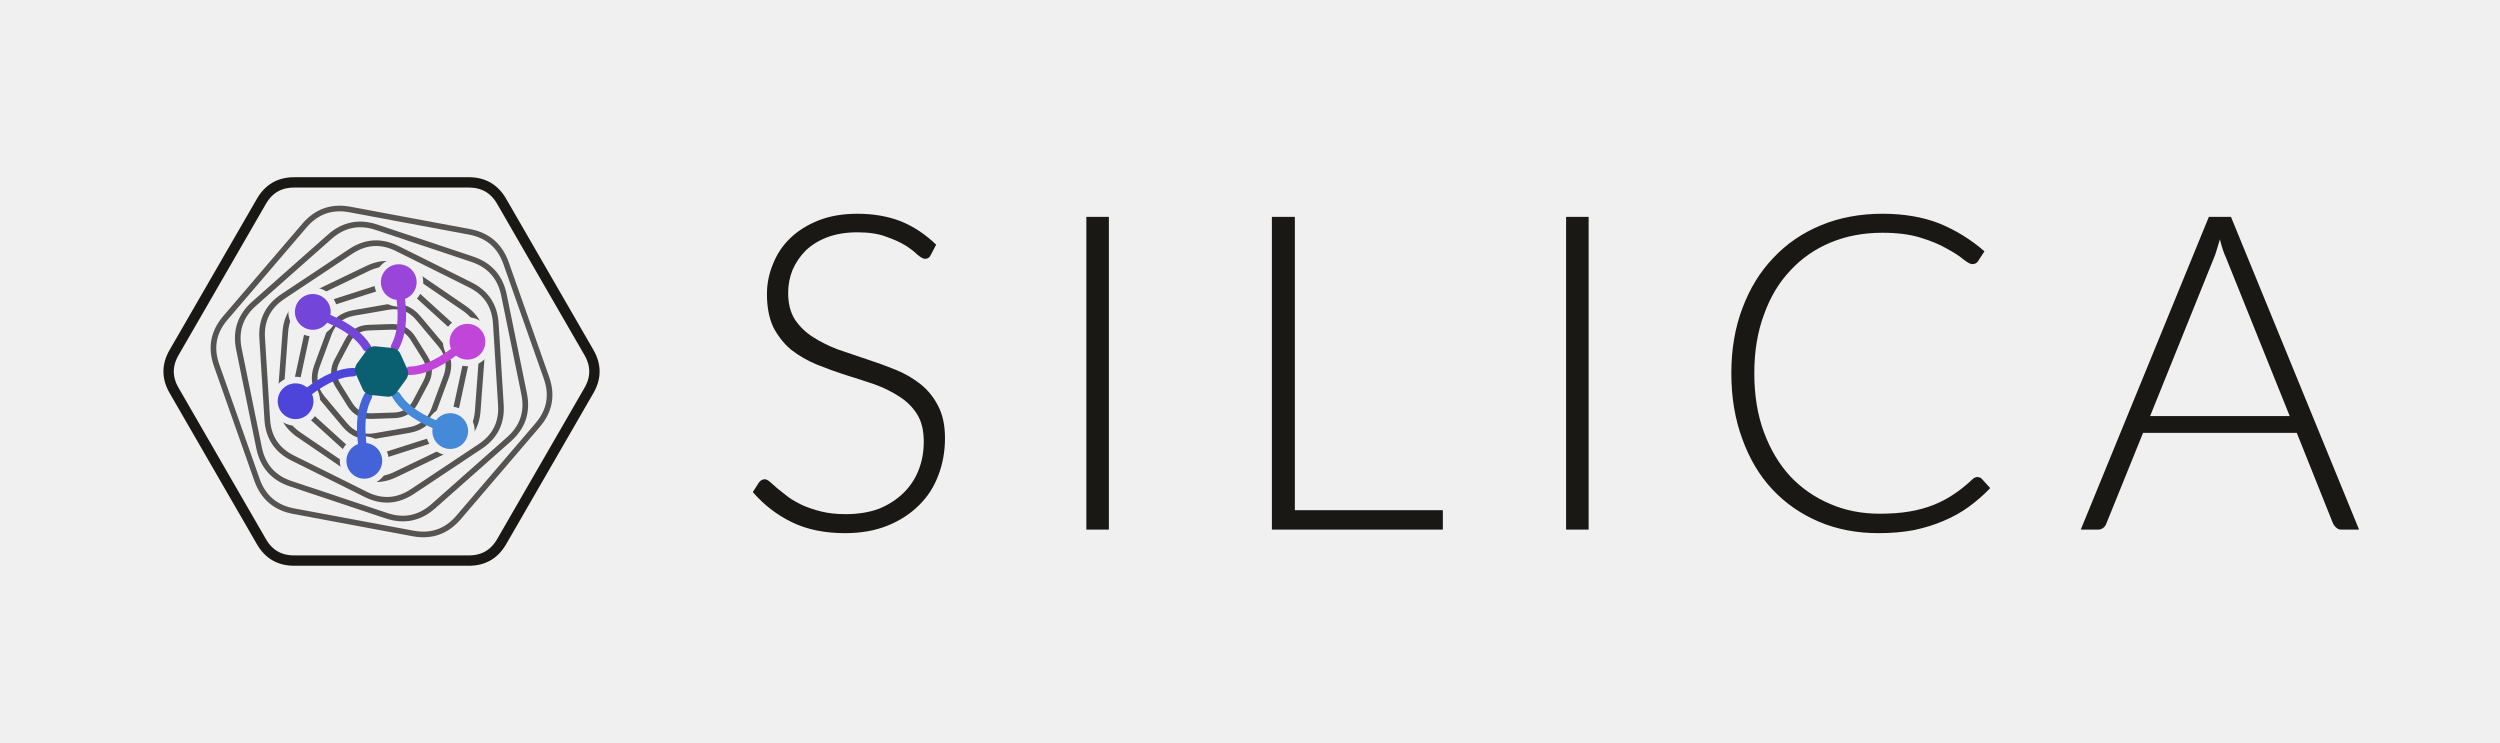
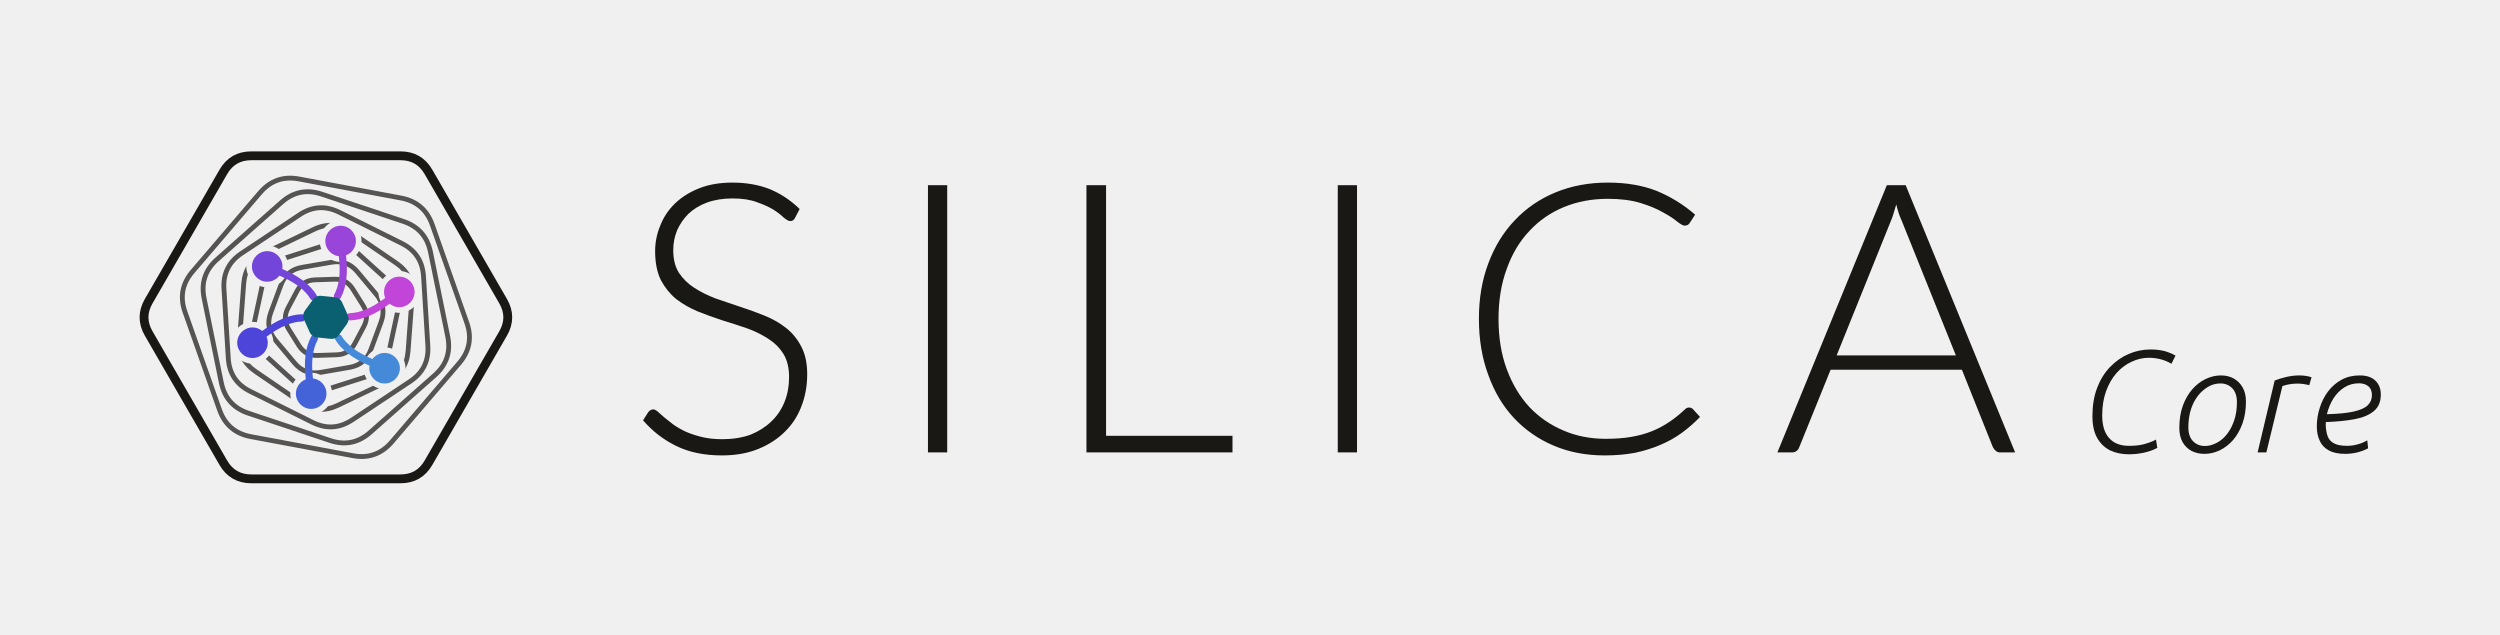
- <svg xmlns="http://www.w3.org/2000/svg" viewBox="0 0 498 148" width="498" height="148" role="img" aria-label="Silica">
+ <svg xmlns="http://www.w3.org/2000/svg" viewBox="0 0 583 148" width="583" height="148" role="img" aria-label="Silica Core">
  <svg x="28" y="26" width="96" height="96" viewBox="0 0 512 512" color="#1A1815">
    <defs>
      <mask id="mark-h" maskUnits="userSpaceOnUse" x="0" y="0" width="512" height="512">
        <rect width="512" height="512" fill="#fff" />
        <circle cx="329.0" cy="319.3" r="26.0" fill="#000" />
        <circle cx="237.7" cy="350.9" r="26.0" fill="#000" />
        <circle cx="164.7" cy="287.6" r="26.0" fill="#000" />
        <circle cx="183.0" cy="192.7" r="26.0" fill="#000" />
        <circle cx="274.3" cy="161.1" r="26.0" fill="#000" />
        <circle cx="347.3" cy="224.4" r="26.0" fill="#000" />
        <circle cx="256.0" cy="256.0" r="35.0" fill="#000" />
      </mask>
    </defs>
    <path d="M476.4 235.9Q488.0 256.0 476.4 276.1L383.6 436.8Q372.0 456.9 348.8 456.9L163.2 456.9Q140.0 456.9 128.4 436.8L35.6 276.1Q24.0 256.0 35.6 235.9L128.4 75.2Q140.0 55.1 163.2 55.1L348.8 55.1Q372.0 55.1 383.6 75.2Z" fill="none" stroke="currentColor" stroke-width="11" stroke-linejoin="round" />
    <g mask="url(#mark-h)" fill="none" stroke="currentColor" stroke-width="6" stroke-linejoin="round" opacity=".72">
      <path d="M431.2 262.6Q441.1 290.5 421.8 313.0L337.9 411.0Q318.6 433.5 289.6 428.1L162.7 404.4Q133.6 399.0 123.7 371.1L80.8 249.4Q70.9 221.5 90.2 199.0L174.1 101.0Q193.4 78.5 222.4 83.9L349.3 107.6Q378.4 113.0 388.3 140.9Z" />
      <path d="M407.5 279.7Q413.4 308.6 391.3 328.1L311.2 399.0Q289.1 418.6 261.2 409.2L159.7 375.3Q131.8 366.0 125.9 337.1L104.5 232.3Q98.6 203.4 120.7 183.9L200.8 113.0Q222.9 93.4 250.8 102.8L352.3 136.7Q380.2 146.0 386.1 174.9Z" />
      <path d="M382.8 291.5Q384.6 319.8 360.9 335.6L288.7 383.6Q265.0 399.3 239.5 386.7L161.9 348.1Q136.4 335.5 134.6 307.1L129.2 220.5Q127.4 192.2 151.1 176.4L223.3 128.4Q247.0 112.7 272.5 125.3L350.1 163.9Q375.6 176.5 377.4 204.9Z" />
      <path d="M358.2 298.0Q356.2 324.4 332.3 335.9L270.7 365.5Q246.9 376.9 225.0 362.0L168.6 323.5Q146.7 308.6 148.7 282.1L153.8 214.0Q155.8 187.6 179.7 176.1L241.3 146.5Q265.1 135.1 287.0 150.0L343.4 188.5Q365.3 203.4 363.3 229.9Z" />
      <path d="M334.3 299.4Q329.3 322.5 306.8 329.7L257.5 345.5Q235.0 352.7 217.5 336.8L179.3 302.1Q161.8 286.2 166.8 263.1L177.7 212.6Q182.7 189.5 205.2 182.3L254.5 166.5Q277.0 159.3 294.5 175.2L332.7 209.9Q350.2 225.8 345.2 248.9Z" />
      <path d="M311.9 296.2Q305.1 314.8 285.5 318.2L249.2 324.5Q229.6 327.9 216.9 312.7L193.2 284.4Q180.5 269.1 187.3 250.4L200.1 215.8Q206.9 197.2 226.5 193.8L262.8 187.5Q282.4 184.1 295.1 199.3L318.8 227.6Q331.5 242.9 324.7 261.6Z" />
      <path d="M291.9 288.7Q284.7 302.1 269.5 302.6L245.6 303.4Q230.4 303.9 222.4 291.0L209.7 270.7Q201.7 257.8 208.9 244.4L220.1 223.3Q227.3 209.9 242.5 209.4L266.4 208.6Q281.6 208.1 289.6 221.0L302.3 241.3Q310.3 254.2 303.1 267.6Z" />
      <path d="M274.7 277.5Q269.0 285.2 259.5 284.2L246.7 282.9Q237.2 281.9 233.3 273.1L228.1 261.4Q224.2 252.7 229.8 244.9L237.3 234.5Q243.0 226.8 252.5 227.8L265.3 229.1Q274.8 230.1 278.7 238.9L283.9 250.6Q287.8 259.3 282.2 267.1Z" />
    </g>
    <g fill="none" stroke="currentColor" stroke-width="9" stroke-linecap="round">
      <path class="n0" stroke="#458AD9" d="M271.6 281.6 Q282.4 299.3 311.6 311.8" />
      <path class="n1" stroke="#4563D9" d="M241.6 282.3 Q231.7 300.5 235.4 332.0" />
      <path class="n2" stroke="#4D45D9" d="M226.0 256.7 Q205.3 257.2 179.9 276.2" />
      <path class="n3" stroke="#7445D9" d="M240.4 230.4 Q229.6 212.7 200.4 200.2" />
      <path class="n4" stroke="#9A45D9" d="M270.4 229.7 Q280.3 211.5 276.6 180.0" />
      <path class="n5" stroke="#C145D9" d="M286.0 255.3 Q306.7 254.8 332.1 235.8" />
    </g>
    <g fill="currentColor">
      <circle cx="329.0" cy="319.3" r="19.0" class="n0" fill="#458AD9" />
      <circle cx="237.7" cy="350.9" r="19.0" class="n1" fill="#4563D9" />
      <circle cx="164.7" cy="287.6" r="19.0" class="n2" fill="#4D45D9" />
      <circle cx="183.0" cy="192.7" r="19.0" class="n3" fill="#7445D9" />
      <circle cx="274.3" cy="161.1" r="19.0" class="n4" fill="#9A45D9" />
      <circle cx="347.3" cy="224.4" r="19.0" class="n5" fill="#C145D9" />
    </g>
    <path d="M272.1 278.1Q268.2 283.4 261.6 282.7L244.9 281.0Q238.4 280.3 235.7 274.2L228.8 258.9Q226.2 252.9 230.0 247.5L239.9 233.9Q243.8 228.6 250.4 229.3L267.1 231.0Q273.6 231.7 276.3 237.8L283.2 253.1Q285.8 259.1 282.0 264.5Z" class="sig" fill="#0A6070" />
  </svg>
  <g transform="translate(146.0 105.5) scale(0.88)" fill="#1A1815">
    <path d="M44.8 -62.2Q44.4 -61.3 43.5 -61.3Q42.9 -61.3 41.8 -62.2Q40.8 -63.2 39.1 -64.3Q37.3 -65.4 34.7 -66.3Q32.1 -67.3 28.2 -67.3Q24.4 -67.3 21.4 -66.2Q18.5 -65.1 16.5 -63.2Q14.6 -61.3 13.5 -58.8Q12.5 -56.3 12.5 -53.6Q12.5 -50 14 -47.6Q15.6 -45.2 18.1 -43.6Q20.6 -42 23.7 -40.8Q26.9 -39.7 30.2 -38.6Q33.6 -37.5 36.8 -36.2Q40 -34.9 42.5 -32.9Q45 -30.9 46.5 -27.9Q48 -25 48 -20.7Q48 -16.2 46.5 -12.3Q45 -8.3 42.1 -5.5Q39.2 -2.6 35 -0.9Q30.8 0.8 25.4 0.8Q18.4 0.8 13.3 -1.7Q8.2 -4.2 4.5 -8.5L5.9 -10.7Q6.5 -11.4 7.2 -11.4Q7.7 -11.4 8.4 -10.8Q9.1 -10.2 10.1 -9.3Q11.1 -8.5 12.5 -7.4Q13.9 -6.4 15.8 -5.5Q17.6 -4.7 20 -4.1Q22.4 -3.5 25.5 -3.5Q29.7 -3.5 33 -4.7Q36.2 -6 38.5 -8.2Q40.8 -10.4 42 -13.4Q43.2 -16.4 43.2 -19.9Q43.2 -23.7 41.7 -26.1Q40.2 -28.5 37.7 -30.1Q35.1 -31.8 32 -32.9Q28.8 -34 25.5 -35Q22.1 -36.1 18.9 -37.4Q15.8 -38.7 13.2 -40.7Q10.8 -42.7 9.2 -45.7Q7.7 -48.8 7.7 -53.3Q7.7 -56.9 9.1 -60.2Q10.4 -63.5 13 -66Q15.6 -68.5 19.4 -70Q23.2 -71.5 28.2 -71.5Q33.6 -71.5 38 -69.8Q42.4 -68 46 -64.5Z M85.1 0H80V-70.8H85.1Z M160.7 -4.4V0H122V-70.8H127.2V-4.4Z M193.7 0H188.6V-70.8H193.7Z M281.7 -11.9Q282.2 -11.9 282.6 -11.6L284.6 -9.4Q282.4 -7.1 279.8 -5.2Q277.2 -3.3 274.1 -2Q271.1 -0.7 267.4 0.1Q263.7 0.8 259.3 0.8Q251.9 0.8 245.8 -1.8Q239.7 -4.4 235.3 -9.1Q230.9 -13.8 228.5 -20.5Q226 -27.2 226 -35.4Q226 -43.5 228.5 -50.1Q231 -56.8 235.5 -61.5Q240 -66.3 246.3 -68.9Q252.6 -71.5 260.2 -71.5Q267.5 -71.5 273.1 -69.3Q278.7 -67 283.3 -63L281.8 -60.7Q281.4 -60.1 280.5 -60.1Q279.9 -60.1 278.5 -61.2Q277.2 -62.3 274.8 -63.6Q272.4 -65 268.8 -66.1Q265.2 -67.2 260.2 -67.2Q253.8 -67.2 248.5 -65Q243.2 -62.8 239.4 -58.7Q235.5 -54.6 233.4 -48.7Q231.2 -42.8 231.2 -35.4Q231.2 -27.9 233.4 -22Q235.6 -16.1 239.4 -12Q243.2 -8 248.4 -5.8Q253.5 -3.6 259.6 -3.6Q263.4 -3.6 266.3 -4.1Q269.3 -4.6 271.8 -5.6Q274.3 -6.6 276.5 -8.1Q278.6 -9.5 280.7 -11.5Q280.9 -11.7 281.2 -11.8Q281.4 -11.9 281.7 -11.9Z M352.4 -25.7 338 -61.5Q337.2 -63.2 336.6 -65.7Q336.2 -64.5 335.9 -63.4Q335.6 -62.3 335.2 -61.4L320.8 -25.7ZM368.1 0H364.1Q363.4 0 363 -0.4Q362.5 -0.8 362.2 -1.4L354 -21.9H319.2L310.9 -1.4Q310.7 -0.8 310.2 -0.4Q309.7 0 309 0H305.1L334.1 -70.8H339.1Z" />
  </g>
+   <g transform="translate(485.2 105.5) scale(0.34)" fill="#1A1815">
+     <path d="M33.1 1.3Q25.9 1.3 20.2 -1.4Q14.6 -4.2 11.3 -10Q8.1 -15.8 8.1 -24.9Q8.1 -35.7 11.3 -44.2Q14.5 -52.6 20.1 -58.5Q25.8 -64.4 32.9 -67.5Q40.1 -70.6 48 -70.6Q52.7 -70.6 56.8 -69.7Q60.9 -68.7 65.1 -66.4L62.3 -60.8Q58.7 -62.9 54.8 -63.9Q50.9 -64.9 46.9 -64.9Q40.6 -64.9 34.8 -62.1Q29 -59.4 24.5 -54.3Q20 -49.1 17.4 -41.8Q14.8 -34.5 14.8 -25.3Q14.8 -15.2 19.5 -9.9Q24.2 -4.5 33.2 -4.5Q39.9 -4.5 44.4 -5.9Q48.9 -7.2 51.7 -8.8L52.6 -3.1Q48.5 -0.9 43.4 0.2Q38.3 1.3 33.1 1.3Z M84.9 1Q80 1 76.1 -1Q72.2 -3.1 69.9 -7.1Q67.7 -11.1 67.7 -16.8Q67.7 -25.3 70.1 -32Q72.5 -38.6 76.6 -43.3Q80.6 -47.9 85.7 -50.3Q90.8 -52.8 96.2 -52.8Q101.2 -52.8 105 -50.7Q108.9 -48.5 111.1 -44.6Q113.4 -40.6 113.4 -35Q113.4 -26.5 111 -19.8Q108.6 -13.2 104.6 -8.5Q100.5 -3.9 95.4 -1.4Q90.3 1 84.9 1ZM85.3 -4.4Q88.5 -4.4 91.7 -5.8Q94.9 -7.1 97.7 -9.6Q100.5 -12.2 102.6 -15.8Q104.7 -19.5 106 -24.2Q107.2 -28.9 107.2 -34.5Q107.2 -40.7 104 -44Q100.8 -47.3 95.9 -47.3Q92.6 -47.3 89.4 -46Q86.3 -44.6 83.5 -42.1Q80.6 -39.5 78.5 -35.9Q76.3 -32.2 75.1 -27.5Q73.9 -22.7 73.9 -17.1Q73.9 -11 77.1 -7.7Q80.3 -4.4 85.3 -4.4Z M121.4 0 133.1 -49.3Q136.9 -50.8 141.3 -51.8Q145.7 -52.8 149.9 -52.8Q152.1 -52.8 154.3 -52.5Q156.6 -52.2 158.4 -51.5L156.8 -46.1Q154.9 -46.6 152.9 -46.9Q150.9 -47.2 148.8 -47.2Q146.2 -47.2 143.6 -46.8Q141 -46.4 138.4 -45.5L127.4 0Z M181.5 1Q174.4 1 170.2 -1.4Q165.9 -3.7 164 -8Q162 -12.2 162 -17.8Q162 -24.3 164 -30.5Q165.9 -36.7 169.7 -41.8Q173.5 -46.8 178.9 -49.8Q184.4 -52.8 191.4 -52.8Q198.5 -52.8 202.2 -49.2Q205.9 -45.6 205.9 -39.7Q205.9 -32.3 201.2 -28.4Q196.5 -24.4 188 -22.8Q179.5 -21.2 168.2 -20.8Q168.2 -20.3 168.2 -19.7Q168.1 -19.1 168.1 -18.8Q168.3 -14.1 169.5 -10.9Q170.8 -7.7 174 -6.1Q177.2 -4.5 182.7 -4.5Q186.3 -4.5 189.9 -5.5Q193.5 -6.4 196.6 -8.3L197.2 -2.8Q193.8 -1 189.8 0Q185.7 1 181.5 1ZM168.9 -26.2Q180.5 -26.5 187.2 -28Q194 -29.5 196.9 -32.3Q199.8 -35.1 199.8 -39.3Q199.8 -43.4 197.3 -45.4Q194.8 -47.4 190.9 -47.4Q185.4 -47.4 180.9 -44.6Q176.5 -41.8 173.4 -37Q170.4 -32.2 168.9 -26.2Z" />
+   </g>
</svg>
